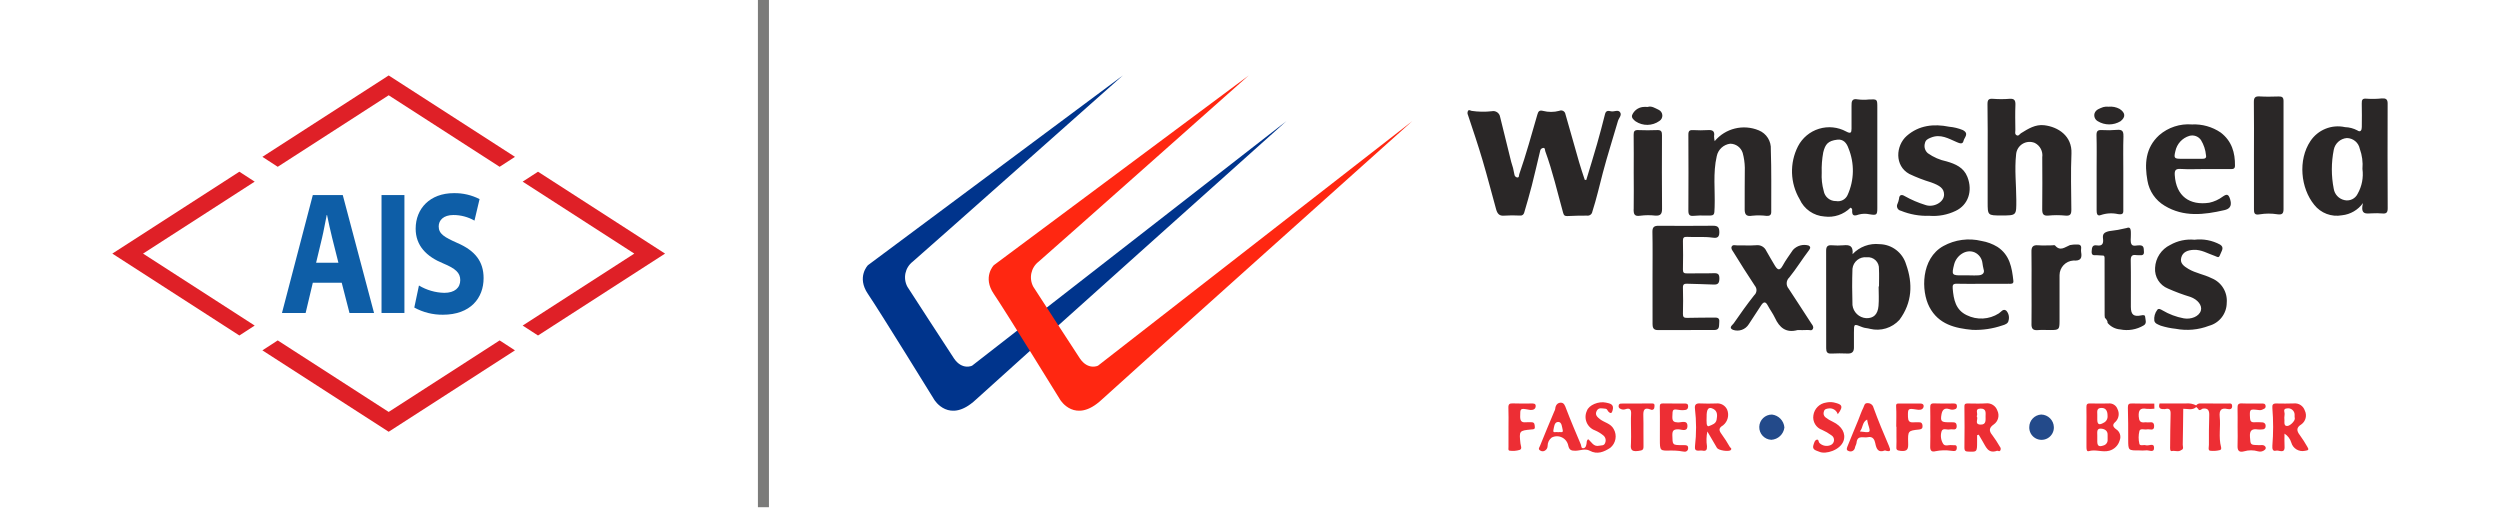
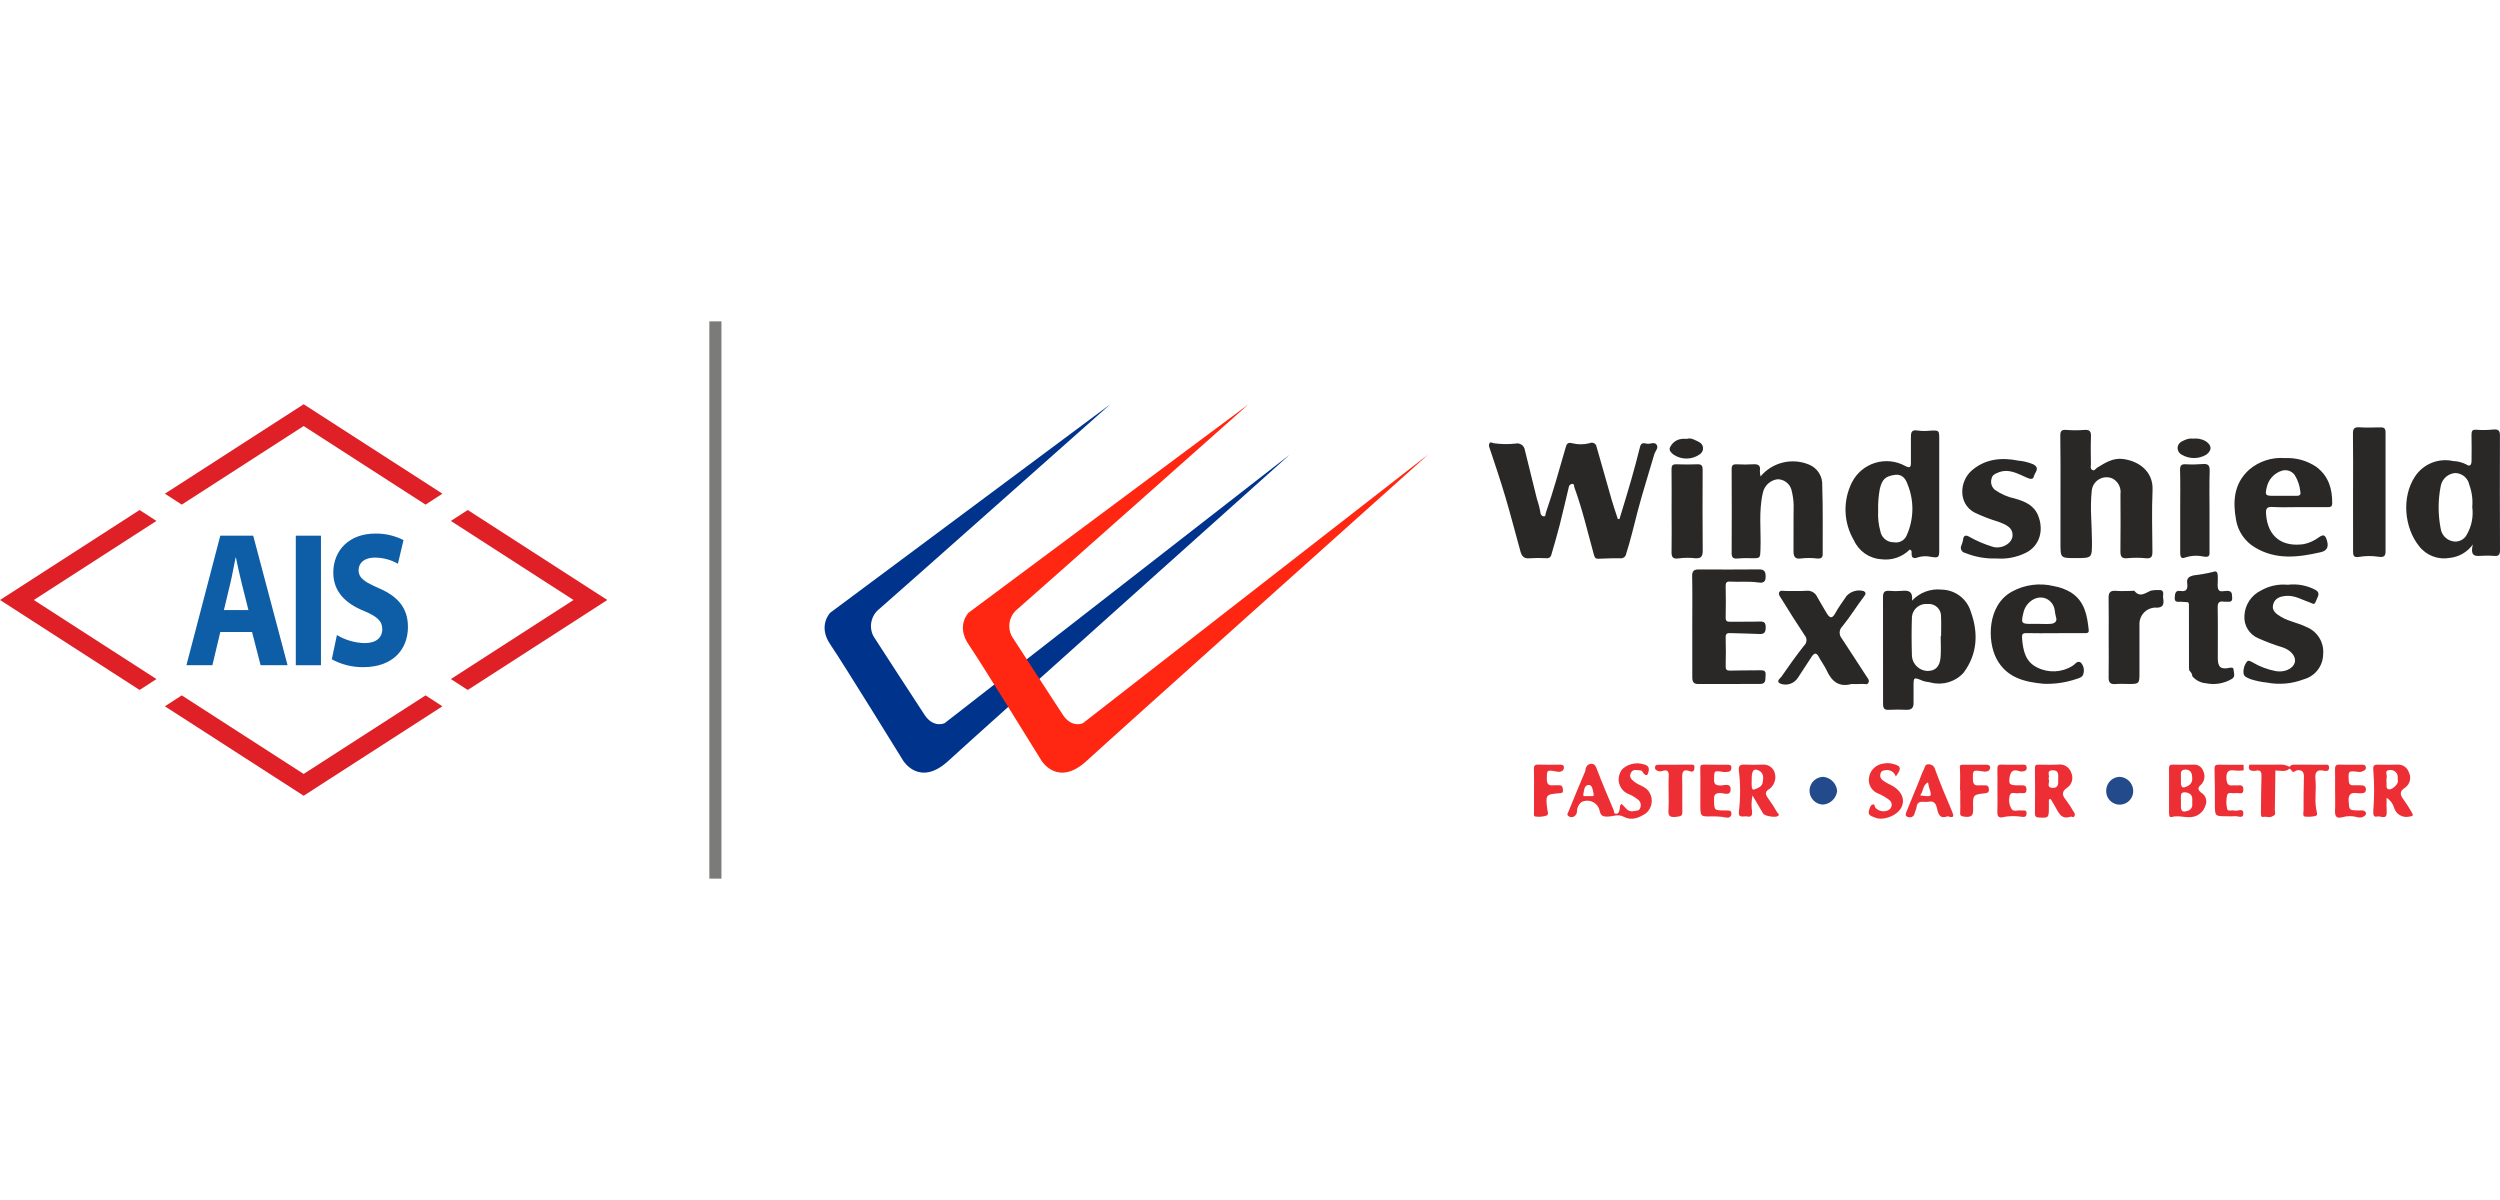
- <svg xmlns="http://www.w3.org/2000/svg" width="500.861" height="101.617" viewBox="0 0 455.861 101.617">
+ <svg xmlns="http://www.w3.org/2000/svg" width="250px" height="120px" viewBox="0 0 455.861 101.617">
  <g id="phone" transform="translate(-79.295 -160.992)">
    <g id="Group_171" data-name="Group 171" transform="translate(79.295 160.992)">
      <g id="Group_169" data-name="Group 169" transform="translate(0 15.115)">
        <g id="Group_167" data-name="Group 167" transform="translate(33.993 23.579)">
          <path id="Path_34" data-name="Path 34" d="M107.679,204.081l-1.441,6.062H101.5l6.178-23.622h6l6.267,23.622h-4.919l-1.558-6.062Zm5.128-4-1.26-5.012c-.36-1.4-.719-3.153-1.018-4.556h-.061c-.3,1.4-.6,3.189-.931,4.556l-1.2,5.012Z" transform="translate(-101.501 -186.135)" fill="#0e5ea7" />
          <path id="Path_35" data-name="Path 35" d="M119.117,186.521v23.622h-4.588V186.521Z" transform="translate(-94.586 -186.135)" fill="#0e5ea7" />
          <path id="Path_36" data-name="Path 36" d="M119.748,204.774a10.347,10.347,0,0,0,5.069,1.471c2.1,0,3.207-1.015,3.207-2.556,0-1.474-.958-2.313-3.386-3.329-3.36-1.367-5.548-3.541-5.548-6.974,0-4.032,2.876-7.115,7.646-7.115a10.868,10.868,0,0,1,5.157,1.193l-1.02,4.309a8.506,8.506,0,0,0-4.23-1.121c-1.979,0-2.938,1.052-2.938,2.276,0,1.509,1.139,2.174,3.747,3.33,3.568,1.543,5.249,3.717,5.249,7.046,0,3.96-2.61,7.325-8.158,7.325a11.668,11.668,0,0,1-5.727-1.436Z" transform="translate(-92.308 -186.269)" fill="#0e5ea7" />
        </g>
        <g id="Group_168" data-name="Group 168">
          <path id="Path_37" data-name="Path 37" d="M136.075,216.278l25.453-16.407-25.453-16.407L133,185.455l22.364,14.416L133,214.288Z" transform="translate(-50.787 -164.179)" fill="#df2027" />
          <path id="Path_38" data-name="Path 38" d="M102.01,189.167l22.228-14.329,22.23,14.329,3.072-1.993-25.3-16.308-25.3,16.308Z" transform="translate(-68.869 -170.866)" fill="#df2027" />
          <path id="Path_39" data-name="Path 39" d="M107.82,214.288,85.456,199.871l22.364-14.416-3.072-1.991L79.3,199.871l25.453,16.407Z" transform="translate(-79.295 -164.179)" fill="#df2027" />
          <path id="Path_40" data-name="Path 40" d="M146.468,205.543l-22.23,14.329L102.01,205.543l-3.072,1.993,25.3,16.308,25.3-16.308Z" transform="translate(-68.869 -152.459)" fill="#df2027" />
        </g>
      </g>
      <path id="Path_41" data-name="Path 41" d="M229.616,170.866l-51.073,38.018s-2.31,2.365,0,5.753c2.344,3.441,13.307,21.22,13.307,21.22s2.982,4.909,8.273,0c3.919-3.636,62.257-55.84,62.257-55.84L199.4,229.023s-1.973.935-3.6-1.437c-.643-.937-9.352-14.387-9.352-14.387a3.98,3.98,0,0,1,1.079-5.036C189.85,206.174,229.616,170.866,229.616,170.866Z" transform="translate(-27.158 -155.751)" fill="#00348c" />
      <path id="Path_42" data-name="Path 42" d="M246.089,170.866l-51.071,38.018s-2.31,2.365,0,5.753c2.344,3.441,13.307,21.22,13.307,21.22s2.979,4.909,8.271,0c3.92-3.636,62.257-55.84,62.257-55.84l-62.975,49.006s-1.975.935-3.6-1.437c-.641-.937-9.35-14.387-9.35-14.387a3.978,3.978,0,0,1,1.078-5.036C206.322,206.174,246.089,170.866,246.089,170.866Z" transform="translate(-18.413 -155.751)" fill="#ff2711" />
      <rect id="Rectangle_70" data-name="Rectangle 70" width="2.209" height="101.617" transform="translate(129.344)" fill="#7b7b7a" />
      <g id="Group_170" data-name="Group 170" transform="translate(271.507 19.309)">
        <path id="Path_43" data-name="Path 43" d="M348.934,217.773a2.539,2.539,0,0,1,2.391-2.529,2.592,2.592,0,0,1,2.538,2.514,2.466,2.466,0,1,1-4.929.015Zm-49.057.075a2.824,2.824,0,0,0-2.486-2.6,2.531,2.531,0,0,0-.141,5.059A2.805,2.805,0,0,0,299.877,217.848Z" transform="translate(-236.39 -151.503)" fill="#234a8a" />
        <path id="Path_44" data-name="Path 44" d="M280.449,190.349c.726-2.406,1.474-4.8,2.163-7.221.568-1.979,1.091-3.969,1.594-5.97.179-.739.658-.7,1.185-.566.618.15,1.385-.372,1.8.15.479.592-.225,1.2-.393,1.794-1,3.458-2.106,6.876-3.022,10.351-.684,2.61-1.281,5.242-2.111,7.812a.949.949,0,0,1-1.091.793c-1.3-.024-2.6.046-3.908.09-.481.02-.7-.09-.854-.652-1.15-4.13-2.1-8.318-3.585-12.36-.086-.253.021-.689-.447-.631a.7.7,0,0,0-.579.625c-.553,2.3-1.076,4.606-1.661,6.9-.459,1.823-1.006,3.634-1.531,5.448a.755.755,0,0,1-.874.571,25.373,25.373,0,0,0-3.127.017c-1.013.106-1.385-.455-1.61-1.238-.917-3.293-1.762-6.609-2.733-9.884-.9-3.037-1.909-6.034-2.913-9.033a.91.91,0,0,1,.02-.862c.193-.256.471-.021.715.028a15.7,15.7,0,0,0,4.028.069,1.389,1.389,0,0,1,1.673,1.142q1.121,4.5,2.22,9a15.109,15.109,0,0,1,.638,2.5.691.691,0,0,0,.579.635c.427.014.309-.432.407-.689,1.375-3.919,2.454-7.931,3.617-11.911.179-.62.372-.946,1.15-.742a6.418,6.418,0,0,0,3.227-.011.877.877,0,0,1,1.248.661c.937,3.207,1.813,6.429,2.745,9.64.343,1.188.746,2.351,1.13,3.526C280.244,190.338,280.353,190.338,280.449,190.349Zm80.415,4.4c0,2.714,0,2.714,2.742,2.714,3.1,0,3,0,3-3.126-.011-3.031-.374-6.057-.043-9.095a2.707,2.707,0,0,1,3.757-2.305,2.775,2.775,0,0,1,1.483,2.866c.021,3.476.031,6.95-.008,10.423,0,.911.2,1.352,1.223,1.261a17.04,17.04,0,0,1,3.388,0c1.046.112,1.234-.3,1.225-1.223-.028-3.729-.138-7.473.023-11.2.158-3.535-2.679-5.349-5.445-5.678-1.78-.214-3.23.709-4.664,1.6-.276.171-.458.615-.862.416-.438-.217-.268-.687-.268-1.05-.021-1.692-.055-3.391.012-5.082.028-.9-.246-1.246-1.177-1.179a20.492,20.492,0,0,1-3.244.006c-.919-.081-1.186.148-1.174,1.1.063,3.515.034,7.034.034,10.55ZM333.722,196.4c-.058,1,.245,1.287,1.289.886a4.518,4.518,0,0,1,2.188-.058c1.41.225,1.561.162,1.561-1.26.009-2.823,0-5.65,0-8.475,0-3.868.009-7.732,0-11.6,0-1.751,0-1.741-1.689-1.666a9.256,9.256,0,0,1-2.209-.017c-1.215-.245-1.281.421-1.269,1.294.009,1.52,0,3.04,0,4.56,0,.845-.171,1.052-1.068.582a7.071,7.071,0,0,0-9.658,2.958,11.023,11.023,0,0,0,.329,10.609,5.875,5.875,0,0,0,4.966,3.458,6.2,6.2,0,0,0,5.228-1.771C333.711,196.05,333.731,196.224,333.722,196.4Zm-5.8-11.564c.409-1.661.951-2.321,2.8-2.555,1.234-.155,1.9.677,2.259,1.719a11.813,11.813,0,0,1-.181,9.37,2.1,2.1,0,0,1-2.3,1.211,2.447,2.447,0,0,1-2.486-2.054,11.226,11.226,0,0,1-.395-3.657A18.943,18.943,0,0,1,327.923,184.836Zm109.962,12.2a14.979,14.979,0,0,1,2.08.028c.81.077,1.046-.231,1.046-1.026q-.048-10.494-.012-21c.012-.9-.4-1.078-1.182-1.024a17.131,17.131,0,0,1-2.99.058c-.888-.1-1.026.213-1.013.977.043,1.564.021,3.127.009,4.689,0,.626-.243,1.15-.915.67a5.642,5.642,0,0,0-2.436-.64,6.616,6.616,0,0,0-6.948,2.8c-2.518,3.778-1.955,9.425.768,12.759a5.753,5.753,0,0,0,5.56,2.1,5.933,5.933,0,0,0,4.208-2.449C435.461,197.426,436.775,197.069,437.885,197.037Zm-2.9-3.9a2.342,2.342,0,0,1-2.67,1.243,2.753,2.753,0,0,1-2.113-2.258,20.105,20.105,0,0,1,.009-7.839,2.922,2.922,0,0,1,2.615-2.331,2.678,2.678,0,0,1,2.595,2.166,9.37,9.37,0,0,1,.531,4.026A7.937,7.937,0,0,1,434.982,193.136Zm-103,10.3a13.56,13.56,0,0,1-2.339,0c-.854-.069-1.141.256-1.141,1.1q.03,9.768.011,19.533c0,.747.213,1.11,1.035,1.062,1.09-.058,2.178-.051,3.254-.006.886.031,1.281-.352,1.271-1.217-.011-1-.011-2,0-2.994,0-1.786-.011-1.767,1.718-1.062.47.193,1.015.176,1.506.325a6.025,6.025,0,0,0,5.892-1.8c2.563-3.446,2.711-7.274,1.333-11.115a5.657,5.657,0,0,0-5.307-4.051,6.459,6.459,0,0,0-5.418,2.005C333.978,203.468,333.114,203.33,331.981,203.436ZM339,215.581c-.15,1.728-1,2.5-2.466,2.46a2.968,2.968,0,0,1-2.754-2.631c-.074-2.422-.086-4.851,0-7.273a2.6,2.6,0,0,1,2.87-2.3,2.212,2.212,0,0,1,2.436,2.347c.063,1.165.009,2.339.009,3.509h-.075C339.025,212.988,339.11,214.3,339,215.581Zm-32.951-33.967c.191-1.088-.331-1.329-1.3-1.254a23.792,23.792,0,0,1-2.861,0c-.7-.038-.992.122-.983.912.032,5.079.023,10.166,0,15.245,0,.768.223,1.116,1.056,1.02a19.412,19.412,0,0,1,2.478-.058c1.718.026,1.673.038,1.725-1.678.121-3.408-.36-6.84.429-10.229a3.148,3.148,0,0,1,2.694-2.486,2.64,2.64,0,0,1,2.5,1.842,12.247,12.247,0,0,1,.427,2.945c-.054,2.693,0,5.39-.029,8.086-.024,1.113.124,1.808,1.546,1.552a12.615,12.615,0,0,1,2.861.037c.585.028.915-.155.915-.778-.009-4.17.057-8.343-.084-12.51a3.876,3.876,0,0,0-2.411-3.847,7.675,7.675,0,0,0-8.839,2.16A4.51,4.51,0,0,1,306.054,181.614Zm-12.326,37.507c0,.73.118,1.3,1.023,1.3,3.781-.008,7.558,0,11.348-.008,1.13,0,.925-.843,1-1.571.109-.964-.481-.925-1.121-.922-1.783.021-3.567.011-5.346.06-.622.014-.821-.182-.811-.807.043-1.739.052-3.481,0-5.215-.034-.762.308-.843.917-.816,1.739.069,3.467.069,5.208.161.929.052,1.163-.311,1.177-1.2,0-.873-.269-1.1-1.124-1.072-1.78.066-3.564,0-5.349.038-.583.009-.839-.107-.83-.772q.064-2.868,0-5.741c-.009-.618.171-.839.8-.805,1.688.1,3.386-.09,5.085.15.606.087,1.395.17,1.405-.961.014-.943-.158-1.43-1.235-1.418-3.653.043-7.3.021-10.953.009-.834-.006-1.228.25-1.215,1.2.063,3.043.021,6.085.021,9.127C293.728,212.948,293.735,216.031,293.728,219.121Zm115.837-30.949c.493,0,.845-.047.854-.667.035-2.636-.64-4.948-2.847-6.645a9.413,9.413,0,0,0-5.776-1.632,8.935,8.935,0,0,0-6.567,2.155c-2.783,2.55-2.941,5.791-2.344,9.121a7.235,7.235,0,0,0,3.437,5.007c3.821,2.322,7.9,1.819,11.953.889.9-.2,1.613-.687,1.2-2.091-.338-1.2-.724-1.163-1.493-.634a6.977,6.977,0,0,1-2.71,1.237c-3.919.582-6.641-1.286-6.916-5.517-.058-.912.115-1.324,1.162-1.252,1.6.1,3.213.024,4.825.024C406.088,188.167,407.829,188.155,409.565,188.172ZM399.7,186.11c-1.451,0-1.569-.121-1.228-1.525a4.062,4.062,0,0,1,2.807-3.069,2.116,2.116,0,0,1,2.328.85,7.062,7.062,0,0,1,1,3.026c.141.6-.248.73-.759.718-.82-.008-1.644,0-2.463,0H399.7Zm-34.56,25.037c.406,0,.96.093.874-.608-.285-2.621-.713-5.156-3.189-6.783a9.028,9.028,0,0,0-3.183-1.185,10.626,10.626,0,0,0-7.653,1.018c-4.505,2.5-4.482,8.994-2.8,12.207,1.835,3.5,5.165,4.268,8.634,4.589a16.65,16.65,0,0,0,5.967-.885c.6-.162,1.186-.406,1.261-.983a2.1,2.1,0,0,0-.436-1.962c-.644-.54-1.092.288-1.519.533a6.54,6.54,0,0,1-6.423.351c-2.221-1.05-2.627-3.126-2.809-5.32-.064-.742.064-1,.844-.978,1.7.047,3.383.018,5.079.012C361.578,211.153,363.362,211.163,365.143,211.147Zm-9.254-1.687c-2.221.038-2.273-.069-1.731-2.214.45-1.736,2.338-3.134,4.1-2.391a2.7,2.7,0,0,1,1.561,2.12,10.648,10.648,0,0,0,.233,1.26c.269.746-.224,1.145-.906,1.212-.736.069-1.485.012-2.22.012Zm-31.03,10.947c.341-.021.8.246,1.015-.268.171-.436-.127-.724-.341-1.05-1.517-2.321-3.008-4.66-4.536-6.964a1.611,1.611,0,0,1,.129-2.243c1.419-1.757,2.6-3.692,3.971-5.49.37-.484.222-.724-.109-.911a3.1,3.1,0,0,0-3.127.886c-.7,1.047-1.471,2.056-2.068,3.167-.631,1.16-1.091.735-1.56-.035-.6-.969-1.144-1.972-1.719-2.951a1.926,1.926,0,0,0-1.976-1.124c-1.3.1-2.6.011-3.905.031-.364.006-.842-.2-1.058.262-.168.4.153.758.344,1.062,1.408,2.275,2.824,4.543,4.311,6.772a1.352,1.352,0,0,1-.129,1.891c-1.442,1.823-2.794,3.726-4.118,5.646-.214.315-1.1.854-.152,1.286a2.68,2.68,0,0,0,3.181-1.125c.822-1.264,1.656-2.53,2.477-3.79.447-.671.856-.854,1.315.021.447.848,1.043,1.629,1.451,2.5.906,1.97,2.23,3.069,4.513,2.446C323.464,220.425,324.167,220.449,324.86,220.406Zm72.581-17.04a5.379,5.379,0,0,0-3.031,4.589,4.14,4.14,0,0,0,2.584,4.15,37.887,37.887,0,0,0,4.47,1.667c1.508.528,2.436,1.733,2.116,2.763-.361,1.18-1.975,1.8-3.437,1.537a13.117,13.117,0,0,1-4.25-1.6c-.265-.148-.778-.484-1.033-.11a2.967,2.967,0,0,0-.6,2.194c.127.582.736.735,1.271.983a14.859,14.859,0,0,0,3.008.626,12.2,12.2,0,0,0,6.682-.6,4.78,4.78,0,0,0,3.545-4.583,4.858,4.858,0,0,0-3.045-4.955c-1.5-.761-3.187-.99-4.641-1.86-.9-.539-1.728-1.131-1.43-2.247.3-1.163,1.313-1.508,2.466-1.571,1.557-.084,2.847.742,4.227,1.206.545.184.821.562,1.1-.233.245-.7.929-1.444-.011-2.024a8.574,8.574,0,0,0-5.124-.974A8.242,8.242,0,0,0,397.441,203.367Zm-42.97-6.83c2.475-1.171,3.458-3.966,2.335-6.806-.746-1.889-2.391-2.589-4.161-3.1A10.054,10.054,0,0,1,348.888,185a1.905,1.905,0,0,1-.6-1.984c.129-.683.588-.9,1.2-1.148,1.941-.8,3.533.193,5.185.9.547.236,1.209.513,1.358-.256.141-.667,1.2-1.448-.149-2.161a9.348,9.348,0,0,0-2.722-.663c-3.085-.625-6.053-.309-8.5,1.825-2.22,1.955-2.488,6,.511,7.634a30.647,30.647,0,0,0,4.355,1.684c1.794.646,2.581,1.223,2.605,2.416.031,1.594-2.146,2.693-3.735,2.116a21.189,21.189,0,0,1-4.164-1.788c-.546-.34-1.076-.32-1.13.571a4.294,4.294,0,0,1-.3.983.961.961,0,0,0,.681,1.392,13.742,13.742,0,0,0,5.7,1.01A10.275,10.275,0,0,0,354.471,196.536Zm59.748-.386c0,.805.066,1.292,1.162,1.084a11.093,11.093,0,0,1,3.515-.011c.96.139,1.249-.133,1.249-1.026q-.016-10.815,0-21.641c.009-.784-.309-.955-.994-.932-1.26.032-2.518.069-3.778-.012-.917-.058-1.186.242-1.173,1.159.054,3.516.018,7.039.018,10.558C414.218,188.936,414.232,192.544,414.218,196.151Zm-29.927,9.921q0,5.683.011,11.371c.011.168.021.334.044.493.257.311.576.586.542,1.046a3.652,3.652,0,0,0,2.541,1.312,6.627,6.627,0,0,0,4.675-.793c.724-.39.363-1.174.308-1.777-.029-.367-.456-.309-.755-.246-1.537.321-2.093-.121-2.1-1.708-.014-3.079.04-6.169-.023-9.251-.023-.931.256-1.255,1.153-1.108.213.037.426-.011.651.012.579.058.906-.1.834-.769-.054-.56.061-1.159-.793-1.214-.586-.037-1.395.3-1.684-.2s-.118-1.26-.138-1.9c-.014-.262.02-.524-.014-.779-.052-.5-.214-.824-.82-.583a27.432,27.432,0,0,1-3.544.629c-1.015.246-1.315.577-1.2,1.5s-.086,1.535-1.22,1.353c-.949-.153-1,.453-1.055,1.185-.064.969.553.758,1.09.781.34.011.69.038,1.033.064C384.271,205.446,384.291,205.747,384.291,206.072Zm-14.645,13.16c-.009.886.291,1.271,1.219,1.2.863-.069,1.73-.015,2.605-.015,1.685,0,1.793-.113,1.8-1.75,0-3.086-.009-6.169,0-9.255a2.952,2.952,0,0,1,2.766-2.919c1.462.107,1.783-.459,1.557-1.713a2.439,2.439,0,0,1,0-.651c.077-.618-.191-.885-.811-.839a5.286,5.286,0,0,0-1.419.106c-1.013.4-1.953,1.33-3,.072-.095-.109-.415-.017-.64-.017-.906,0-1.825.06-2.731-.015-1.039-.092-1.381.314-1.349,1.329.044,2.342.014,4.689.014,7.04C369.659,214.28,369.681,216.755,369.646,219.232Zm-79.7-23.065c-.023.992.115,1.546,1.344,1.344a12.344,12.344,0,0,1,2.988-.02c1.035.069,1.356-.323,1.356-1.341-.044-4.9-.034-9.814-.014-14.719.014-.756-.138-1.116-.978-1.072-1.251.054-2.523.046-3.781,0-.735-.032-.929.234-.915.96.04,2.518.011,5.032.011,7.55C289.96,191.306,289.99,193.738,289.95,196.167Zm98.121-14.6c.043-1.078-.331-1.335-1.313-1.251a20.5,20.5,0,0,1-2.988.038c-.843-.055-1.111.2-1.091,1.067.066,2.209.024,4.419.024,6.627,0,2.775-.011,5.551,0,8.325.009.565.021,1.338.863,1a6.324,6.324,0,0,1,3.428-.181c1.151.181,1.065-.326,1.055-1.058-.009-2.471,0-4.943,0-7.412C388.048,186.337,387.986,183.945,388.071,181.567Zm-96.319-5.831a2.654,2.654,0,0,0-2.113,1.624c-.173.56.331.955.706,1.254a4.2,4.2,0,0,0,4.758-.078,1.278,1.278,0,0,0-.148-2.244c-.706-.325-1.43-.842-2.209-.565A4.14,4.14,0,0,0,291.751,175.736Zm92.284.012c-.684.268-1.5.475-1.76,1.287a1.38,1.38,0,0,0,.651,1.542,4.389,4.389,0,0,0,4.559.011c1.085-.848.98-1.719-.194-2.481a3.83,3.83,0,0,0-2.2-.432A2.8,2.8,0,0,0,384.035,175.748Z" transform="translate(-256.656 -173.605)" fill="#2a2727" />
        <path id="Path_45" data-name="Path 45" d="M277.995,221.054c.661.524,1.067,1.58,2.229,1.3.438-.106.972.051,1.173-.58a1.27,1.27,0,0,0-.413-1.516,6.7,6.7,0,0,0-1.636-.981,2.874,2.874,0,0,1-1.609-3.927c.395-1.148,2.338-1.953,3.809-1.632.822.179,1.676.308,1.347,1.52-.15.571-.341.788-.844.292-.2-.2-.227-.566-.62-.589-.631-.037-1.32-.318-1.718.409-.429.784.075,1.249.672,1.711.886.678,2.116.822,2.72,1.953a2.949,2.949,0,0,1-.7,3.773c-1.263.817-2.595,1.382-4.086.576-.972-.517-1.935-.006-2.9,0-.854.012-1.225-.178-1.418-1.039a2.307,2.307,0,0,0-3.308-1.612,2.07,2.07,0,0,0-.825,1.649,1.111,1.111,0,0,1-.531.972.868.868,0,0,1-.96-.018c-.5-.289-.136-.657-.046-.9.934-2.327,1.9-4.637,2.875-6.948a1.68,1.68,0,0,0,.181-.468c.044-.7.407-1.228,1.069-1.267.7-.031.886.577,1.119,1.2.92,2.419,1.944,4.8,2.95,7.183.113.268.018.816.54.732.45-.07.522-.522.6-.9C277.719,221.647,277.638,221.316,277.995,221.054Zm-6.03-1.393c.328-.161,1.11.246.926-.447-.148-.568-.158-1.607-.874-1.623-.836-.024-.854,1.046-.992,1.643C270.863,219.934,271.633,219.481,271.965,219.661Zm83.945.588v1.286c0,2.1,0,2.1-1.953,1.985-.49-.032-.6-.315-.588-.8.032-2.733.044-5.465,0-8.2-.011-.609.256-.629.683-.629,1.208,0,2.423.067,3.619-.023a2.157,2.157,0,0,1,2.3,1.453,2.2,2.2,0,0,1-.726,2.774c-.9.62-1.035,1.249-.291,2.135a22.816,22.816,0,0,1,1.528,2.338.619.619,0,0,1,.087.719c-.205.348-.47.017-.652.081-1.868.657-2.252-.87-2.935-1.953-.257-.416-.5-.85-.746-1.271C356.125,220.177,356.016,220.212,355.91,220.249Zm-.084-3.8c.427.507-.566,1.617.749,1.673,1.215.055,1.024-.934,1.033-1.662.011-.69.171-1.555-.995-1.543C355.3,214.934,356.2,215.963,355.826,216.45ZM301.869,219.5a8.332,8.332,0,0,0-.075,2.968c.023.683-.136,1.03-.917.869-.629-.122-1.644.412-1.485-.9a31.924,31.924,0,0,0-.009-7.5c-.095-.764.181-1.1,1.006-1.055,1.078.06,2.163.035,3.245.006a2.145,2.145,0,0,1,2.2,1.237,2.717,2.717,0,0,1-.811,3.143c-.958.556-.843,1.036-.288,1.783a26.53,26.53,0,0,1,1.635,2.546c.095.17.49.3.182.628-.366.386-2.457.07-2.755-.43C303.183,221.758,302.575,220.713,301.869,219.5Zm-.147-2.866a10.327,10.327,0,0,0,.011,1.287c.021.227.127.631.426.511.641-.256,1.419-.475,1.56-1.274s.243-1.687-.631-2.162C302.1,214.464,301.689,214.956,301.723,216.635Zm115.774,3.3c0,.96-.041,1.751.012,2.54.106,1.618-1.144.7-1.721.871-.651.187-.769-.354-.721-1a46.421,46.421,0,0,0,0-7.524c-.069-.71.136-.946.819-.928,1.173.021,2.339.037,3.512-.011a2.072,2.072,0,0,1,2.168,1.43,2.2,2.2,0,0,1-.693,2.769c-1.038.635-.972,1.289-.3,2.157a24.378,24.378,0,0,1,1.5,2.338c.308.514.329.709-.482.8a2.328,2.328,0,0,1-2.734-1.646A3.173,3.173,0,0,0,417.5,219.934Zm2.027-3.314v-.337a1.3,1.3,0,0,0-1.555-1.4c-.909.072-.354.828-.459,1.261a4.482,4.482,0,0,0-.023,1.157c0,.378-.086.9.279,1.052.438.176.917-.187,1.215-.464C419.311,217.567,419.686,217.126,419.523,216.62Zm-41.7,1.9c0-1.3.021-2.6-.011-3.9-.011-.571.181-.758.744-.736,1.22.043,2.439.026,3.654.006a1.714,1.714,0,0,1,1.835,1.136,2.186,2.186,0,0,1-.395,2.526c-.726.591-.522,1.023.095,1.488a1.826,1.826,0,0,1,.727,2.263,2.98,2.98,0,0,1-2.073,2.053c-1.405.375-2.743-.329-4.119.087-.458.138-.458-.491-.458-.886Zm4.236,2.589c0-.5-.011-.671,0-.843.077-1-.722-1.312-1.387-1.336-.854-.037-.674.784-.683,1.353-.009.432,0,.86,0,1.292.02.9.438,1.007,1.228.735A1.129,1.129,0,0,0,382.06,221.112Zm-.011-4.712c.011-1.154-.447-1.67-1.343-1.606s-.707.781-.716,1.344c-.009.354,0,.7,0,1.046.02,1.064.522,1,1.261.582A1.367,1.367,0,0,0,382.049,216.4Zm-89.691,4.68c0,2.316,0,2.307,2.2,2.243a13.947,13.947,0,0,1,1.675.08c.351.031.683.142,1.026.148a.661.661,0,0,0,.758-.689c.032-.582-.341-.614-.758-.618-.182,0-.354,0-.524,0-1.88-.021-1.835-.026-1.88-1.976-.009-.874.191-1.194,1.131-1.2.643-.012,1.84.606,1.892-.592.052-1.359-1.22-.75-1.9-.785-.82-.032-1.131-.222-1.122-1.1.044-1.633-.009-1.626,1.666-1.37a3.191,3.191,0,0,0,.651,0c.493-.011.836-.162.845-.744.011-.617-.429-.566-.8-.573-1.4-.011-2.785.015-4.175-.018-.522-.009-.721.115-.7.684.044,1.3.011,2.6.02,3.908Zm115.733,1.269c-.04.989.314,1.408,1.306,1.133a4.94,4.94,0,0,1,2.8,0,1.419,1.419,0,0,0,1.422-.367.456.456,0,0,0,.018-.6c-.317-.4-.788-.263-1.2-.268-1.835-.038-1.74-.04-1.858-1.638-.1-1.312.389-1.7,1.594-1.511a4.27,4.27,0,0,0,.906-.009.608.608,0,0,0,.64-.672.656.656,0,0,0-.6-.733,12.181,12.181,0,0,0-1.688-.026c-.617.026-.808-.234-.842-.843-.1-1.793-.075-1.834,1.719-1.607a1.121,1.121,0,0,0,.631-.035c.318-.167.811-.22.778-.747-.041-.583-.5-.517-.874-.524-1.3-.018-2.607.037-3.908-.021-.747-.031-.853.3-.845.931.034,1.251.012,2.511.012,3.77S408.148,221.093,408.091,222.349ZM327.2,213.685a3.8,3.8,0,0,0-1.548.026,3,3,0,0,0-2.541,2.552,2.65,2.65,0,0,0,1.762,2.928,9.762,9.762,0,0,1,1.826,1.058,1.107,1.107,0,0,1-.142,1.985,2.037,2.037,0,0,1-2.258-.461c-.185-.207-.1-.724-.5-.628s-.493.533-.631.909c-.449,1.171.511,1.234,1.162,1.523,1.238.548,4.132-.314,4.816-2.174.522-1.45-.291-2.971-2.135-3.845a6.814,6.814,0,0,1-1.5-.908,1.014,1.014,0,0,1-.291-1.157c.11-.47.5-.547.9-.6a1.661,1.661,0,0,1,1.878,1.153C329.387,214.244,328.587,214.026,327.2,213.685Zm10.256,9.612c-1.355.531-1.718-.268-1.953-1.474-.138-.655-.47-1.41-1.5-1.174-.845.191-2.083-.505-2.244,1.11-.031.331-.256.635-.318.971a.9.9,0,0,1-1.271.69c-.608-.182-.3-.732-.162-1.095.675-1.707,1.4-3.4,2.093-5.1.343-.828.608-1.692,1.015-2.481.182-.349.2-.981.865-.917a1.158,1.158,0,0,1,1.176.906c.938,2.587,2.005,5.127,3.092,7.663C338.63,223.289,338.643,223.684,337.456,223.3Zm-5.038-3.8c2.221.294,2.21.294,1.653-1.46-.086-.274-.116-.566-.191-.925C332.847,217.634,333.1,218.727,332.418,219.5Zm14.1,3.011c-.032.822.276,1.165,1.068.945a9.076,9.076,0,0,1,3.117-.086c.522.038,1.076.245,1.142-.537.063-.833-.6-.513-1-.589-.576-.1-1.335.309-1.71-.234a3.037,3.037,0,0,1-.351-2.509c.233-.773,1.056-.286,1.6-.4a2.439,2.439,0,0,1,.768-.006c.45.044.661-.162.672-.582s-.075-.8-.588-.839c-.381-.031-.778-.008-1.171-.014-1.324-.017-1.514-.25-1.3-1.526.152-.908.545-1.421,1.56-1.116a1.548,1.548,0,0,0,.745.121c.355-.072.791-.087.8-.66,0-.6-.363-.582-.781-.582-1.258.006-2.518.043-3.778-.018-.661-.026-.8.222-.79.821.034,1.3.011,2.6.011,3.907S346.571,221.21,346.517,222.512Zm-84.49.047c0,.288-.119.764.236.795a4.679,4.679,0,0,0,1.993-.153c.574-.205.214-.839.17-1.281-.283-2.552-.263-2.595,2.2-2.818.364-.032.73.006.675-.53-.054-.426,0-.911-.651-.917-.384,0-.779-.032-1.174.006-.876.086-1.11-.331-1.11-1.148,0-1.649,0-1.681,1.661-1.382a2.456,2.456,0,0,0,.389.066c.533.024,1.01-.144,1.058-.712.061-.646-.494-.586-.92-.586-1.215,0-2.434.037-3.653-.018-.683-.029-.915.158-.894.862.054,1.3.021,2.605.021,3.905S262.013,221.255,262.027,222.559Zm77.726-4.012V220.5c0,.651.031,1.3-.012,1.949-.054.672.032.859.866.943,1.437.15,1.523-.459,1.491-1.591-.072-2.437-.029-2.46,2.2-2.693.511-.055.7-.242.683-.71-.018-.427-.171-.759-.693-.736-.4.014-.776-.026-1.174.006-.8.064-1.035-.311-1.055-1.079-.032-1.718-.023-1.747,1.718-1.479a2.139,2.139,0,0,0,.768.031.734.734,0,0,0,.661-.693c0-.436-.32-.553-.716-.548-1.428.006-2.858,0-4.291,0-.426,0-.554.112-.511.625.086,1.333.02,2.684.02,4.025Zm-53.187,3.232c-.066,1.059-.185,1.858,1.46,1.63.879-.124,1.068-.2,1.049-1.02-.046-1.99.029-3.988-.034-5.978-.032-1.122.119-1.831,1.471-1.3a.492.492,0,0,0,.736-.449c.046-.308.152-.762-.4-.768-2.082,0-4.152.006-6.232.021-.28,0-.5.107-.524.447a.534.534,0,0,0,.36.6,1.206,1.206,0,0,0,.984.087c.919-.332,1.219.087,1.153,1.013-.063,1.076-.011,2.16-.011,3.244C286.575,220.131,286.618,220.958,286.566,221.778Zm104.847-7.859c-1.474-.006-2.95.021-4.432-.026-.681-.028-.885.159-.862.87.069,2.128.061,4.257.061,6.387.008,2.166.008,2.166,2.243,2.151a7.243,7.243,0,0,0,1.3-.011c.579-.106,1.643.588,1.643-.507s-1.088-.323-1.652-.516c-.427-.144-1.177.217-1.292-.289a5.489,5.489,0,0,1,.009-2.576c.162-.588.994-.21,1.516-.32s1.485.445,1.431-.71c-.041-1.062-.929-.6-1.5-.7a1.275,1.275,0,0,0-.389,0c-.915.113-1.13-.292-1.2-1.182-.07-1.272.3-1.751,1.584-1.522a8.052,8.052,0,0,0,1.557-.029C391.433,214.6,391.422,214.259,391.413,213.919Zm8.407.683c.109.106.227.213.332.32.312.006.606.012.919.015,1.121-.187,1.387.37,1.344,1.384-.072,1.952-.063,3.907-.063,5.854,0,.415-.213,1.084.213,1.183a5.312,5.312,0,0,0,1.943-.112c.32-.046.351-.344.277-.625-.534-2-.052-4.051-.269-6.061-.122-1.315.257-1.854,1.613-1.549.418.093.9.043.877-.611s-.5-.488-.845-.491c-1.826-.017-3.648,0-5.463-.017a.961.961,0,0,0-.9.393C399.81,214.392,399.81,214.495,399.82,214.6Zm-2.06-.715c-1.77.023-3.53.011-5.294.011-.341,1.039.28,1.17,1.067,1.127.845-.225,1.176.043,1.144.955-.075,2.166-.064,4.332-.095,6.5-.009.4-.055,1.042.351.946.632-.142,1.294.253,1.86-.187-.289-2.563-.055-5.128-.118-7.7a.506.506,0,0,1,.531-.582c.886-.017,1.828.374,2.615-.357-.011-.107-.011-.21-.02-.315A3.589,3.589,0,0,0,397.76,213.887Zm-.651,8.254c.054-2.39.064-4.785.1-7.183a.506.506,0,0,0-.531.582c.063,2.569-.171,5.134.118,7.7C397.391,223.026,397.1,222.512,397.109,222.141Zm3.962-7.2c-.312,0-.606-.009-.919-.015C400.451,215.482,400.759,215.106,401.071,214.937Z" transform="translate(-253.817 -152.367)" fill="#ed2e34" />
      </g>
    </g>
  </g>
</svg>
